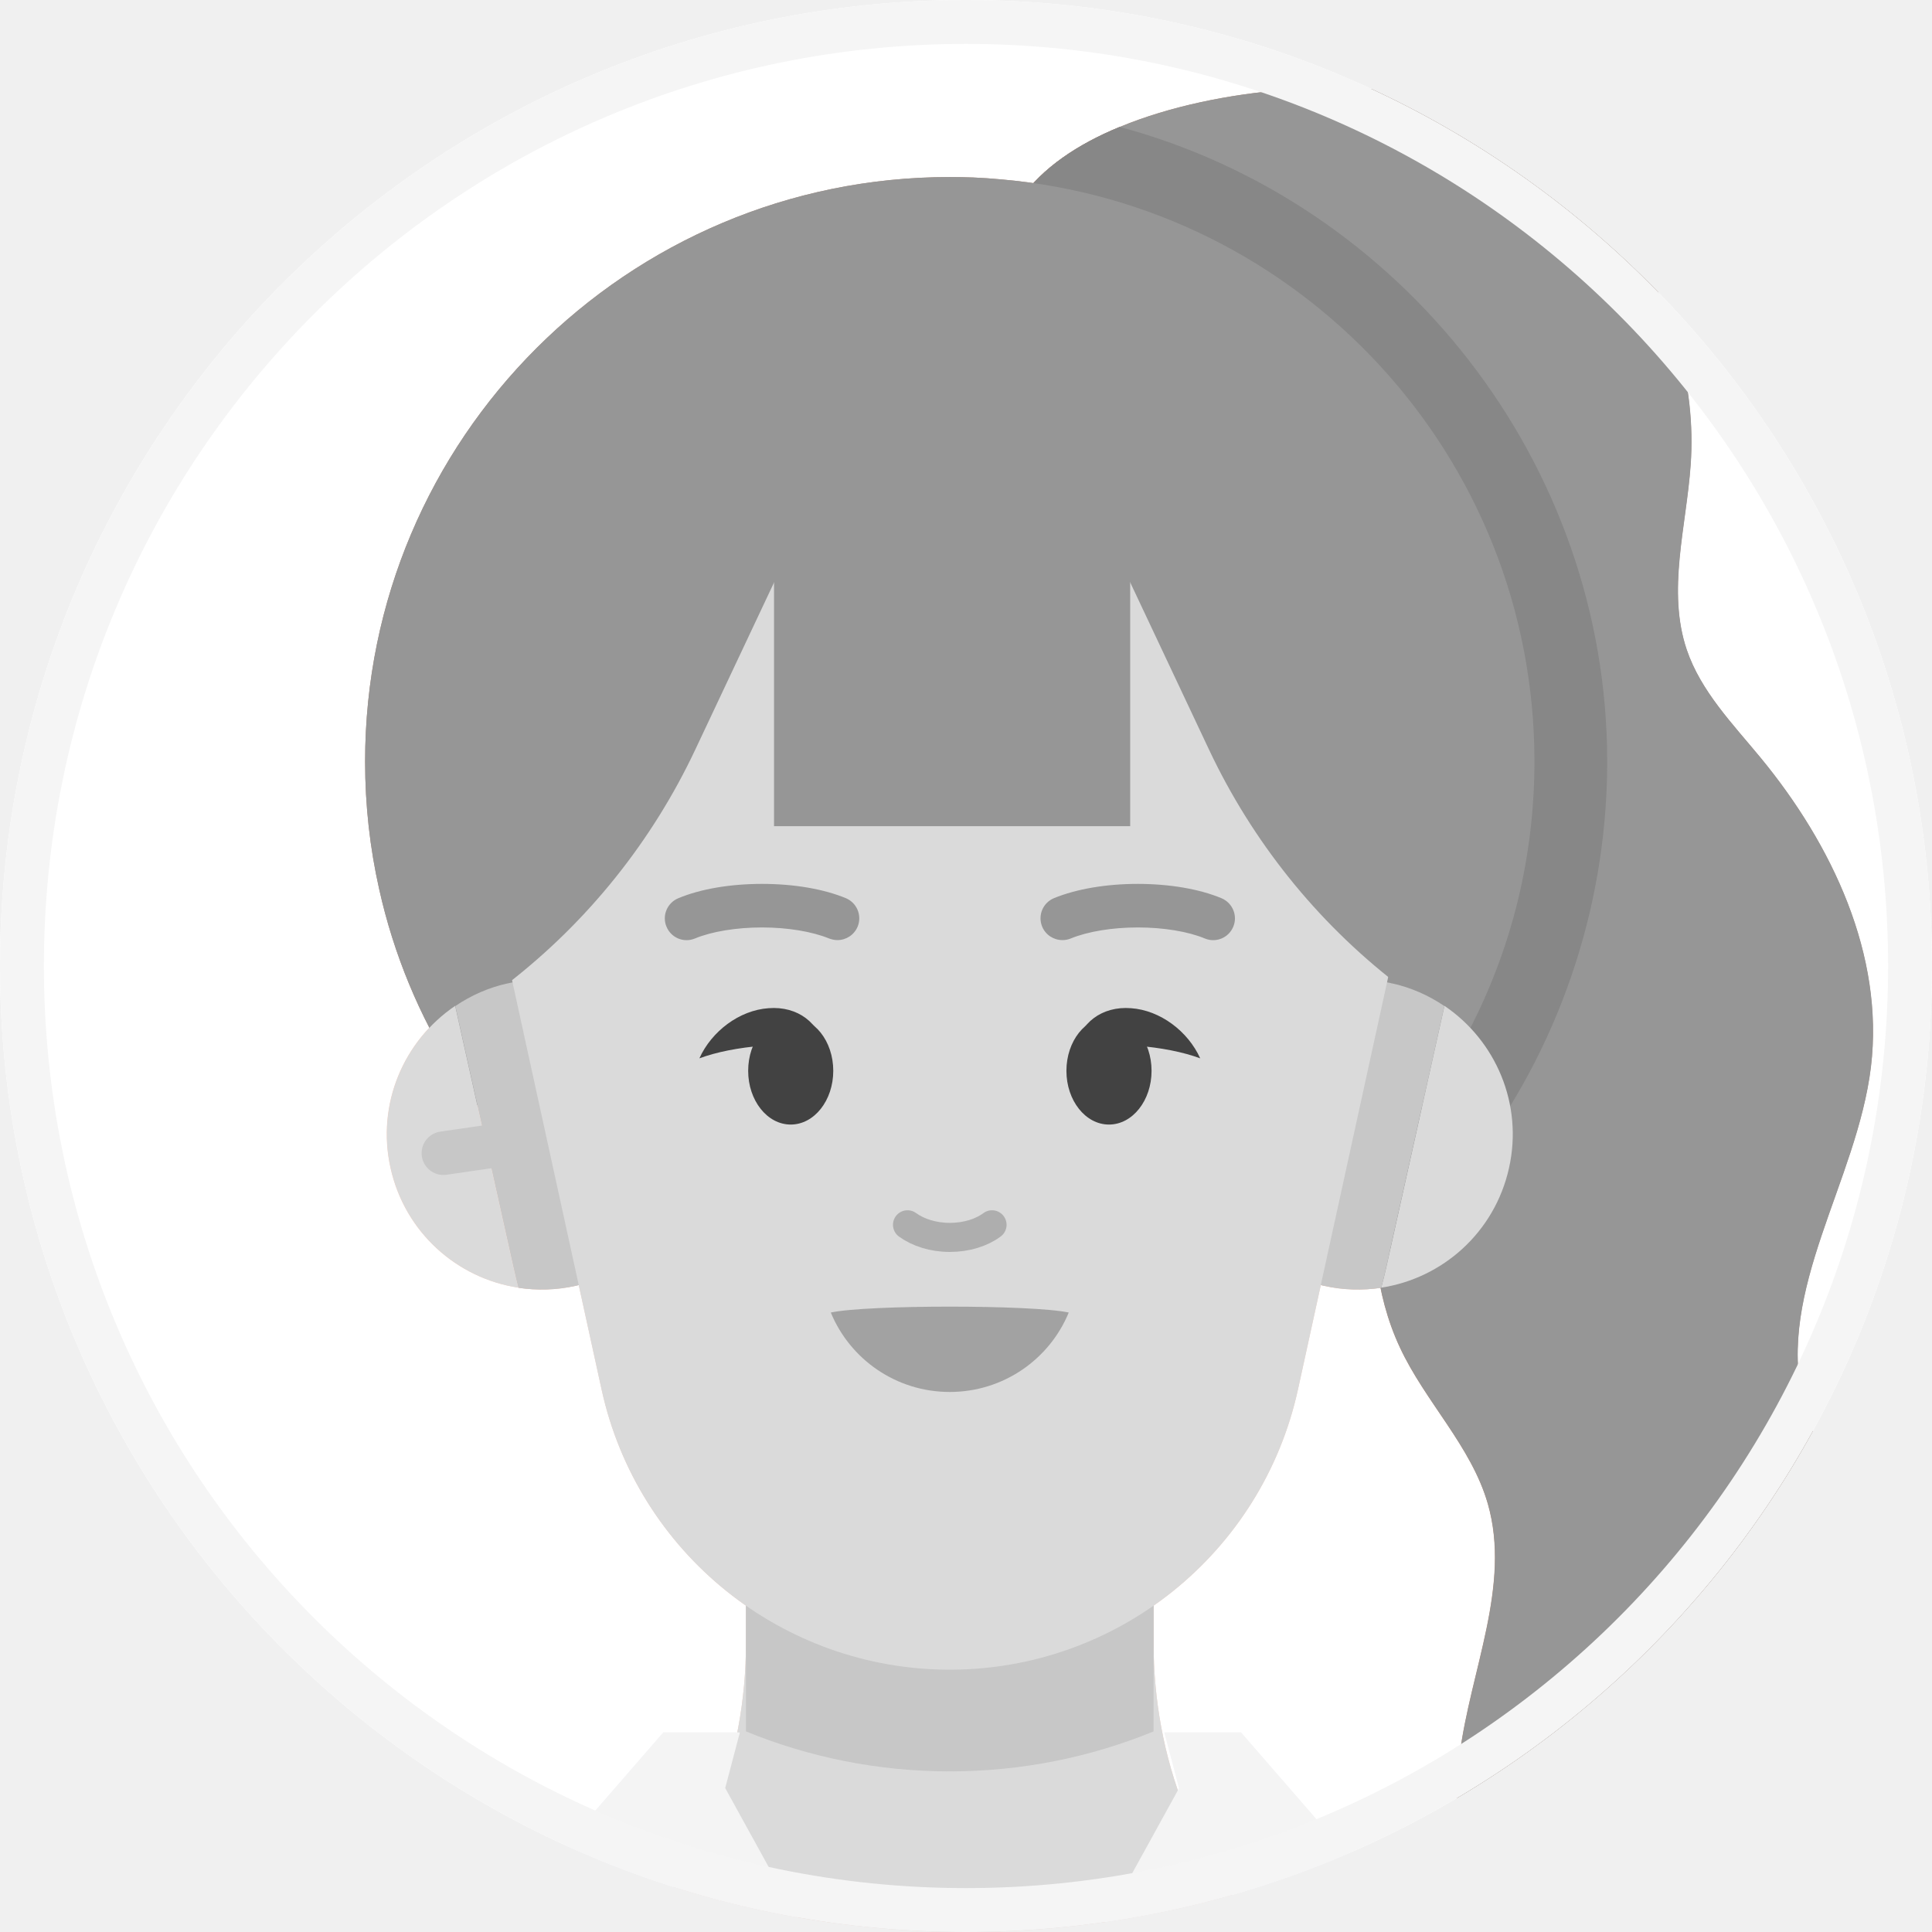
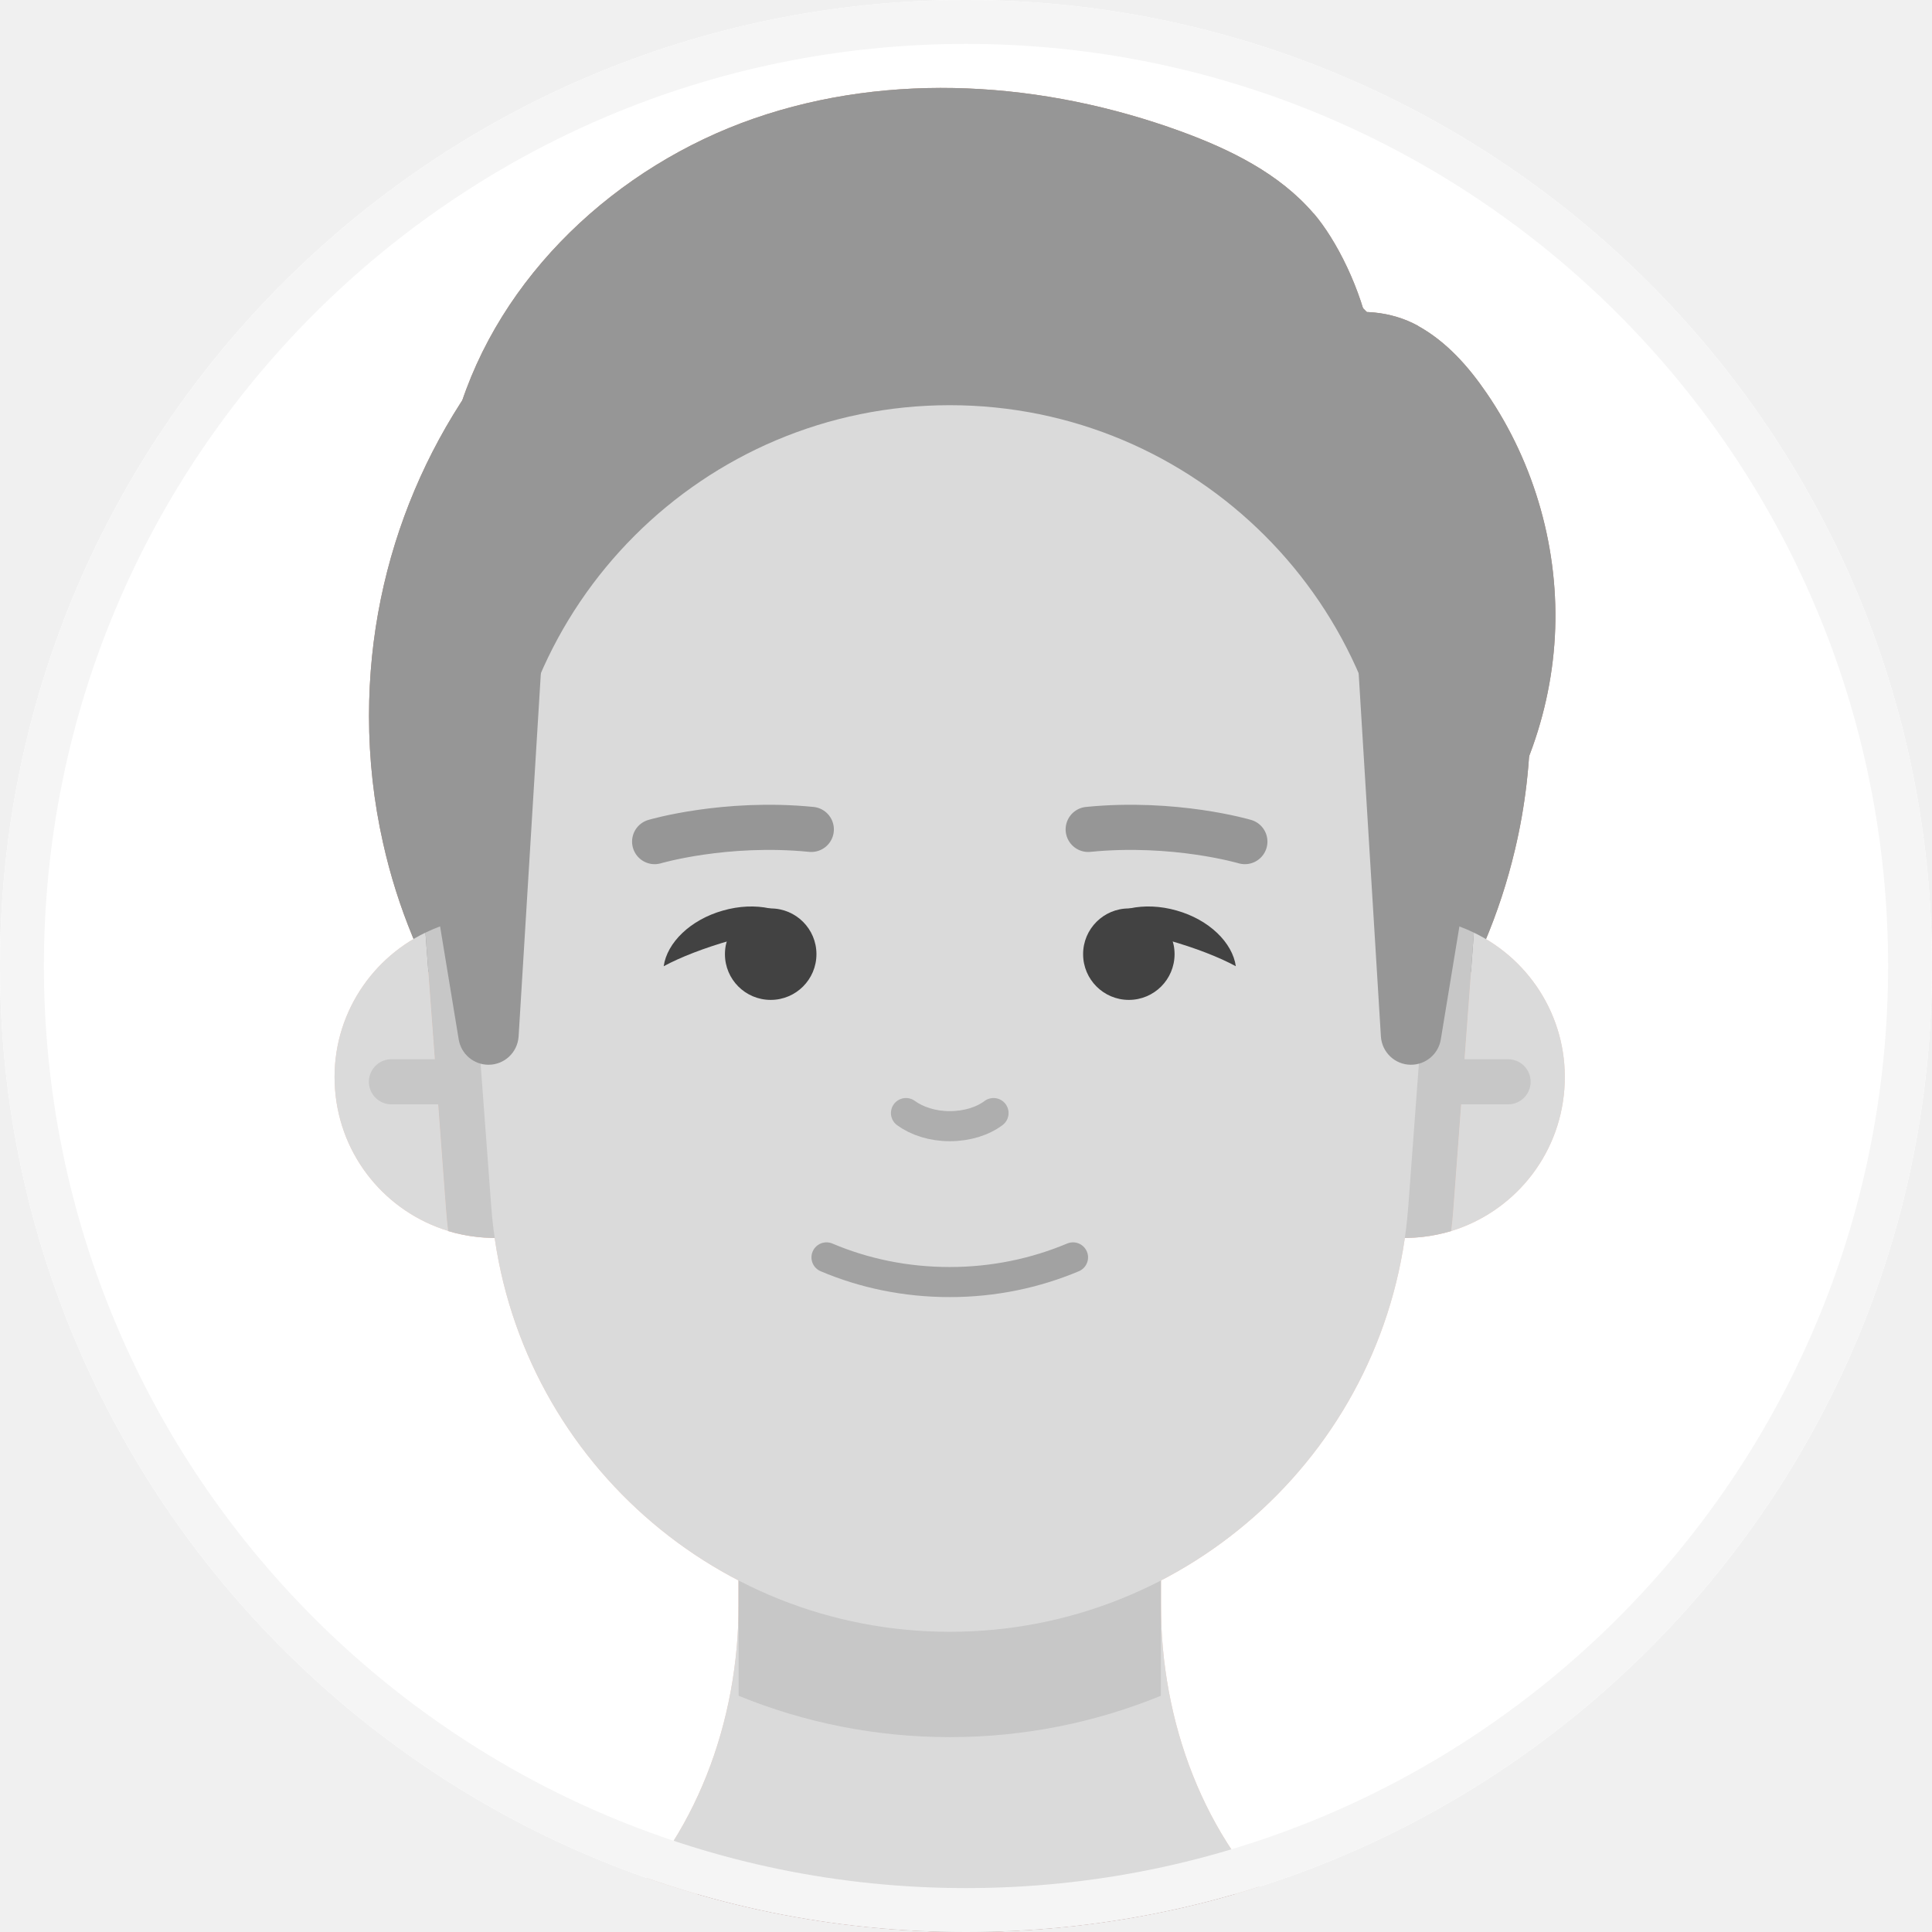
<svg xmlns="http://www.w3.org/2000/svg" width="44" height="44" viewBox="0 0 44 44" fill="none">
-   <g clip-path="url(#clip0_2086_22824)">
+   <g clip-path="url(#clip0_2086_22894)">
    <rect width="44" height="44" rx="22" fill="white" />
-     <path d="M40.893 42.274C39.348 45.41 39.13 49.175 40.307 52.469C38.065 51.011 36.179 49.016 34.852 46.694C33.688 44.656 32.947 42.294 33.242 39.965C33.486 38.043 34.416 36.111 33.883 34.248C33.506 32.935 32.454 31.923 31.878 30.682C31.591 30.067 31.429 29.419 31.343 28.754C31.005 26.243 31.723 23.467 30.741 21.099C29.497 18.112 26.01 16.752 24.091 14.152C22.391 11.846 21.485 7.063 23.251 4.522C23.737 3.824 24.541 3.285 25.5 2.891C27.783 1.945 30.929 1.799 32.672 2.233C36.252 3.119 38.763 6.904 38.501 10.586C38.402 11.998 37.959 13.454 38.412 14.797C38.733 15.743 39.457 16.484 40.093 17.255C41.723 19.233 42.914 21.754 42.607 24.301C42.289 26.904 40.45 29.369 41.062 31.92C41.436 33.481 42.689 34.745 42.954 36.329C43.301 38.44 41.839 40.355 40.893 42.274Z" fill="#B28D7B" />
-     <path d="M5.815 43.789H37.447C43.074 43.789 47.642 48.357 47.642 53.984V62H-4.381V53.984C-4.381 48.357 0.187 43.789 5.815 43.789Z" fill="#F4F3FA" />
-     <path d="M26.272 37.418V33.875H16.989V37.418C16.989 40.001 16.057 42.565 14.164 44.322C13.903 44.563 13.761 44.821 13.761 45.092C13.761 46.435 17.284 47.527 21.631 47.527C25.977 47.527 29.501 46.439 29.501 45.092C29.501 44.824 29.358 44.563 29.097 44.322C27.205 42.565 26.272 40.001 26.272 37.418Z" fill="#F4D1C3" />
-     <path d="M36.599 17.344C36.599 18.505 36.464 19.663 36.199 20.788C35.441 23.993 33.701 26.749 31.343 28.754C31.005 26.243 31.723 23.467 30.741 21.099C29.497 18.112 26.01 16.752 24.091 14.152C22.391 11.846 21.485 7.063 23.251 4.522C23.737 3.824 24.541 3.285 25.5 2.891C31.892 4.608 36.599 10.523 36.599 17.344Z" fill="#A37E6F" />
-     <path d="M34.946 17.344C34.946 18.399 34.823 19.425 34.592 20.411C33.206 26.286 27.929 30.659 21.631 30.659C15.332 30.659 9.96 26.206 8.636 20.252C8.425 19.316 8.315 18.343 8.315 17.344C8.315 9.994 14.277 4.032 21.631 4.032C21.809 4.032 21.988 4.036 22.166 4.042C22.378 4.052 22.587 4.065 22.795 4.085C29.603 4.671 34.946 10.384 34.946 17.344Z" fill="#B28D7B" />
-     <path d="M11.805 29.326C10.409 29.114 9.221 28.069 8.894 26.604C8.566 25.145 9.195 23.699 10.363 22.908L11.689 28.866C11.726 29.022 11.762 29.174 11.802 29.323L11.805 29.326Z" fill="#F4D1C3" />
-     <path d="M13.113 29.283C12.672 29.382 12.229 29.392 11.809 29.329C11.766 29.174 11.733 29.022 11.697 28.869L10.37 22.912C10.727 22.67 11.131 22.488 11.578 22.392C13.48 21.969 15.369 23.166 15.792 25.069C16.215 26.971 15.018 28.86 13.116 29.283H13.113Z" fill="#E8BBAA" />
-     <path d="M31.455 29.326C32.851 29.114 34.039 28.069 34.366 26.604C34.694 25.145 34.065 23.699 32.897 22.908L31.571 28.866C31.535 29.022 31.498 29.174 31.458 29.323L31.455 29.326Z" fill="#F4D1C3" />
-     <path d="M30.148 29.283C30.588 29.382 31.032 29.392 31.452 29.329C31.495 29.174 31.528 29.022 31.564 28.869L32.891 22.912C32.534 22.67 32.13 22.488 31.683 22.392C29.781 21.969 27.892 23.166 27.469 25.069C27.046 26.971 28.243 28.86 30.145 29.283H30.148Z" fill="#E8BBAA" />
-     <path d="M26.272 34.867V39.432C24.833 40.021 23.265 40.342 21.631 40.342C19.996 40.342 18.428 40.021 16.989 39.432V34.867H26.272Z" fill="#E8BBAA" />
-     <path d="M21.631 38.026C17.816 38.026 14.515 35.37 13.701 31.645L10.777 18.28C10.307 11.968 15.302 6.586 21.631 6.586C27.962 6.586 32.957 11.968 32.484 18.28L29.56 31.645C28.743 35.37 25.445 38.026 21.631 38.026Z" fill="#F4D1C3" />
-     <path d="M22.593 27.894C22.355 28.072 22.011 28.181 21.631 28.181C21.25 28.181 20.909 28.069 20.668 27.894" stroke="#D1A193" stroke-width="0.662" stroke-linecap="round" stroke-linejoin="round" />
-     <path d="M19.07 21.41C19.007 21.41 18.944 21.396 18.881 21.373C18.494 21.215 17.935 21.122 17.353 21.122C16.77 21.122 16.208 21.215 15.828 21.373C15.573 21.479 15.285 21.36 15.179 21.105C15.073 20.854 15.193 20.563 15.447 20.457C15.953 20.245 16.631 20.13 17.356 20.13C18.08 20.13 18.752 20.245 19.261 20.454C19.516 20.56 19.635 20.847 19.533 21.102C19.453 21.294 19.268 21.41 19.073 21.41H19.07Z" fill="#B28D7B" />
-     <path d="M24.191 21.41C23.996 21.41 23.811 21.294 23.731 21.102C23.629 20.847 23.748 20.56 24.003 20.454C24.515 20.245 25.19 20.13 25.908 20.13C26.626 20.13 27.311 20.245 27.817 20.457C28.068 20.563 28.191 20.854 28.085 21.105C27.979 21.36 27.688 21.479 27.436 21.373C27.056 21.215 26.497 21.122 25.911 21.122C25.326 21.122 24.77 21.215 24.383 21.373C24.32 21.4 24.257 21.41 24.194 21.41H24.191Z" fill="#B28D7B" />
-     <path d="M22.844 32.482C22.828 32.571 22.801 32.657 22.768 32.737C22.583 33.163 22.143 33.464 21.63 33.464C21.117 33.464 20.677 33.163 20.495 32.737C20.459 32.657 20.433 32.571 20.416 32.482C20.777 32.618 21.19 32.694 21.63 32.694C22.07 32.694 22.484 32.618 22.844 32.482Z" fill="#E8BBAA" />
-     <path d="M24.34 29.892C23.903 30.954 22.854 31.701 21.63 31.701C20.406 31.701 19.358 30.954 18.921 29.892C19.748 29.713 23.512 29.713 24.34 29.892Z" fill="#F4807D" />
-     <path d="M18.776 23.891C18.425 23.808 17.936 23.775 17.38 23.815C16.824 23.858 16.311 23.96 15.928 24.103C16.206 23.487 16.837 23.008 17.502 22.961C18.171 22.908 18.673 23.305 18.773 23.891H18.776Z" fill="#453C56" />
-     <path d="M10.098 26.263L11.471 26.064" stroke="#E8BBAA" stroke-width="0.992" stroke-linecap="round" stroke-linejoin="round" />
-     <path d="M33.377 18.744C33.377 19.068 33.367 19.398 33.344 19.726L32.914 21.899C32.481 14.185 27.595 10.331 21.63 10.331C15.666 10.331 10.78 14.188 10.346 21.899L9.916 19.726C9.407 12.17 14.796 5.729 21.63 5.729C28.465 5.729 33.377 11.618 33.377 18.74V18.744Z" fill="#B28D7B" />
-     <path d="M11.574 22.392C11.574 22.392 11.035 13.543 17.522 11.022L15.874 9.838L9.582 14.152L8.808 19.206L11.571 22.395L11.574 22.392Z" fill="#B28D7B" />
-     <path d="M31.687 22.392C31.687 22.392 32.226 13.543 25.739 11.022L27.386 9.838L33.678 14.152L34.453 19.206L31.69 22.395L31.687 22.392Z" fill="#B28D7B" />
-     <path d="M18.008 25.611C18.543 25.611 18.977 25.063 18.977 24.387C18.977 23.711 18.543 23.163 18.008 23.163C17.473 23.163 17.039 23.711 17.039 24.387C17.039 25.063 17.473 25.611 18.008 25.611Z" fill="#453C56" />
-     <path d="M24.485 23.891C24.836 23.808 25.326 23.775 25.881 23.815C26.437 23.858 26.95 23.96 27.334 24.103C27.056 23.487 26.424 23.008 25.759 22.961C25.091 22.908 24.588 23.305 24.488 23.891H24.485Z" fill="#453C56" />
-     <path d="M25.253 25.611C25.788 25.611 26.222 25.063 26.222 24.387C26.222 23.711 25.788 23.163 25.253 23.163C24.717 23.163 24.283 23.711 24.283 24.387C24.283 25.063 24.717 25.611 25.253 25.611Z" fill="#453C56" />
-     <path d="M25.739 8.029H17.628V18.816H25.739V8.029Z" fill="#B28D7B" />
-     <path d="M11.573 22.392L10.479 17.235L14.395 7.182L19.549 9.19L15.834 17.073C14.852 19.157 13.393 20.98 11.573 22.392Z" fill="#B28D7B" />
-     <path d="M31.796 22.392L32.891 17.235L28.974 7.182L23.82 9.19L27.535 17.073C28.518 19.157 29.977 20.98 31.796 22.392Z" fill="#B28D7B" />
-     <path d="M16.85 39.455H15.107L11.322 43.812L15.527 53.24L20.254 48.347L21.683 47.547L20.254 47.507L16.516 40.722L16.85 39.455Z" fill="#F4F3FA" />
-     <path d="M26.519 39.455H28.262L32.044 43.812L27.839 53.24L23.115 48.347L21.683 47.547L23.115 47.507L26.853 40.722L26.519 39.455Z" fill="#F4F3FA" />
-     <path d="M40.897 42.274C39.352 45.41 39.134 49.175 40.311 52.469C38.068 51.011 36.183 49.016 34.856 46.694C33.692 44.656 32.951 42.294 33.245 39.965C33.49 38.043 34.42 36.111 33.887 34.248C33.51 32.935 32.458 31.923 31.882 30.682C31.595 30.067 31.432 29.419 31.346 28.754C31.009 26.243 31.727 23.467 30.744 21.099C29.5 18.112 26.014 16.752 24.095 14.152C22.395 11.846 21.488 7.063 23.255 4.522C23.741 3.824 24.545 3.285 25.504 2.891C27.787 1.945 30.933 1.799 32.676 2.233C36.256 3.119 38.766 6.904 38.505 10.586C38.406 11.998 37.963 13.454 38.416 14.797C38.737 15.743 39.461 16.484 40.096 17.255C41.727 19.233 42.918 21.754 42.61 24.301C42.293 26.904 40.454 29.369 41.066 31.92C41.439 33.481 42.693 34.745 42.958 36.329C43.305 38.44 41.843 40.355 40.897 42.274Z" fill="#969696" />
-     <path d="M5.815 43.789H37.447C43.074 43.789 47.642 48.357 47.642 53.984V62H-4.381V53.984C-4.381 48.357 0.187 43.789 5.815 43.789Z" fill="#F4F4F4" />
-     <path d="M26.272 37.418V33.875H16.989V37.418C16.989 40.001 16.057 42.565 14.164 44.322C13.903 44.563 13.761 44.821 13.761 45.092C13.761 46.435 17.284 47.527 21.631 47.527C25.977 47.527 29.501 46.439 29.501 45.092C29.501 44.824 29.358 44.563 29.097 44.322C27.205 42.565 26.272 40.001 26.272 37.418Z" fill="#DADADA" />
-     <path d="M36.603 17.344C36.603 18.505 36.467 19.663 36.203 20.788C35.445 23.993 33.705 26.749 31.346 28.754C31.009 26.243 31.727 23.467 30.744 21.099C29.5 18.112 26.014 16.752 24.095 14.152C22.395 11.846 21.488 7.063 23.255 4.522C23.741 3.824 24.545 3.285 25.504 2.891C31.895 4.608 36.603 10.523 36.603 17.344Z" fill="#878787" />
-     <path d="M34.946 17.344C34.946 18.399 34.823 19.425 34.592 20.411C33.206 26.286 27.929 30.659 21.631 30.659C15.332 30.659 9.96 26.206 8.636 20.252C8.425 19.316 8.315 18.343 8.315 17.344C8.315 9.994 14.277 4.032 21.631 4.032C21.809 4.032 21.988 4.036 22.166 4.042C22.378 4.052 22.587 4.065 22.795 4.085C29.603 4.671 34.946 10.384 34.946 17.344Z" fill="#969696" />
-     <path d="M11.809 29.326C10.413 29.114 9.225 28.069 8.898 26.604C8.57 25.145 9.199 23.699 10.366 22.908L11.693 28.866C11.729 29.022 11.766 29.174 11.805 29.323L11.809 29.326Z" fill="#DADADA" />
-     <path d="M13.113 29.283C12.672 29.382 12.229 29.392 11.809 29.329C11.766 29.174 11.733 29.022 11.697 28.869L10.37 22.912C10.727 22.67 11.131 22.488 11.578 22.392C13.48 21.969 15.369 23.166 15.792 25.069C16.215 26.971 15.018 28.86 13.116 29.283H13.113Z" fill="#C7C7C7" />
-     <path d="M31.455 29.326C32.851 29.114 34.039 28.069 34.366 26.604C34.694 25.145 34.065 23.699 32.897 22.908L31.571 28.866C31.535 29.022 31.498 29.174 31.458 29.323L31.455 29.326Z" fill="#DADADA" />
-     <path d="M30.152 29.283C30.592 29.382 31.035 29.392 31.456 29.329C31.498 29.174 31.532 29.022 31.568 28.869L32.895 22.912C32.537 22.67 32.134 22.488 31.687 22.392C29.785 21.969 27.896 23.166 27.473 25.069C27.049 26.971 28.247 28.86 30.149 29.283H30.152Z" fill="#C7C7C7" />
-     <path d="M26.272 34.867V39.432C24.833 40.021 23.265 40.342 21.631 40.342C19.996 40.342 18.428 40.021 16.989 39.432V34.867H26.272Z" fill="#C7C7C7" />
-     <path d="M21.631 38.026C17.816 38.026 14.515 35.37 13.701 31.645L10.777 18.28C10.307 11.968 15.302 6.586 21.631 6.586C27.962 6.586 32.957 11.968 32.484 18.28L29.56 31.645C28.743 35.37 25.445 38.026 21.631 38.026Z" fill="#DADADA" />
-     <path d="M22.593 27.894C22.355 28.072 22.011 28.181 21.631 28.181C21.25 28.181 20.909 28.069 20.668 27.894" stroke="#AEAEAE" stroke-width="0.662" stroke-linecap="round" stroke-linejoin="round" />
-     <path d="M19.07 21.41C19.007 21.41 18.944 21.396 18.881 21.373C18.494 21.215 17.935 21.122 17.353 21.122C16.77 21.122 16.208 21.215 15.828 21.373C15.573 21.479 15.285 21.36 15.179 21.105C15.073 20.854 15.193 20.563 15.447 20.457C15.953 20.245 16.631 20.13 17.356 20.13C18.08 20.13 18.752 20.245 19.261 20.454C19.516 20.56 19.635 20.847 19.533 21.102C19.453 21.294 19.268 21.41 19.073 21.41H19.07Z" fill="#969696" />
-     <path d="M24.194 21.41C23.999 21.41 23.813 21.294 23.734 21.102C23.631 20.847 23.75 20.56 24.005 20.454C24.518 20.245 25.193 20.13 25.911 20.13C26.629 20.13 27.313 20.245 27.82 20.457C28.071 20.563 28.193 20.854 28.087 21.105C27.982 21.36 27.691 21.479 27.439 21.373C27.059 21.215 26.5 21.122 25.914 21.122C25.328 21.122 24.773 21.215 24.386 21.373C24.323 21.4 24.26 21.41 24.197 21.41H24.194Z" fill="#969696" />
-     <path d="M24.34 29.892C23.903 30.954 22.854 31.701 21.63 31.701C20.406 31.701 19.358 30.954 18.921 29.892C19.748 29.713 23.512 29.713 24.34 29.892Z" fill="#A2A2A2" />
-     <path d="M18.776 23.891C18.425 23.808 17.936 23.775 17.38 23.815C16.824 23.858 16.311 23.96 15.928 24.103C16.206 23.487 16.837 23.008 17.502 22.961C18.171 22.908 18.673 23.305 18.773 23.891H18.776Z" fill="#424242" />
-     <path d="M10.098 26.263L11.471 26.064" stroke="#C7C7C7" stroke-width="0.992" stroke-linecap="round" stroke-linejoin="round" />
-     <path d="M33.377 18.744C33.377 19.068 33.367 19.398 33.344 19.726L32.914 21.899C32.481 14.185 27.595 10.331 21.63 10.331C15.666 10.331 10.78 14.188 10.346 21.899L9.916 19.726C9.407 12.17 14.796 5.729 21.63 5.729C28.465 5.729 33.377 11.618 33.377 18.74V18.744Z" fill="#969696" />
-     <path d="M11.574 22.392C11.574 22.392 11.035 13.543 17.522 11.022L15.874 9.838L9.582 14.152L8.808 19.206L11.571 22.395L11.574 22.392Z" fill="#969696" />
-     <path d="M31.687 22.392C31.687 22.392 32.226 13.543 25.739 11.022L27.386 9.838L33.678 14.152L34.453 19.206L31.69 22.395L31.687 22.392Z" fill="#969696" />
-     <path d="M18.008 25.611C18.543 25.611 18.977 25.063 18.977 24.387C18.977 23.711 18.543 23.163 18.008 23.163C17.473 23.163 17.039 23.711 17.039 24.387C17.039 25.063 17.473 25.611 18.008 25.611Z" fill="#424242" />
-     <path d="M24.485 23.891C24.836 23.808 25.326 23.775 25.881 23.815C26.437 23.858 26.95 23.96 27.334 24.103C27.056 23.487 26.424 23.008 25.759 22.961C25.091 22.908 24.588 23.305 24.488 23.891H24.485Z" fill="#424242" />
-     <path d="M25.256 25.611C25.792 25.611 26.226 25.063 26.226 24.387C26.226 23.711 25.792 23.163 25.256 23.163C24.721 23.163 24.287 23.711 24.287 24.387C24.287 25.063 24.721 25.611 25.256 25.611Z" fill="#424242" />
-     <path d="M25.739 8.029H17.628V18.816H25.739V8.029Z" fill="#969696" />
-     <path d="M11.573 22.392L10.479 17.235L14.395 7.182L19.549 9.19L15.834 17.073C14.852 19.157 13.393 20.98 11.573 22.392Z" fill="#969696" />
-     <path d="M31.796 22.392L32.891 17.235L28.974 7.182L23.82 9.19L27.535 17.073C28.518 19.157 29.977 20.98 31.796 22.392Z" fill="#969696" />
-     <path d="M16.85 39.455H15.107L11.322 43.812L15.53 53.24L20.254 48.347L21.686 47.547L20.254 47.507L16.516 40.722L16.85 39.455Z" fill="#F4F4F4" />
-     <path d="M26.519 39.455H28.263L32.047 43.812L27.843 53.24L23.115 48.347L21.686 47.547L23.115 47.507L26.854 40.722L26.519 39.455Z" fill="#F4F4F4" />
+     <g clip-path="url(#clip1_2086_22894)">
+       <path d="M29.916 4.862C29.135 3.95 28.014 3.402 26.887 2.99C23.781 1.859 20.293 1.616 17.17 2.699C14.048 3.782 11.361 6.284 10.422 9.451C10.138 10.407 10.008 11.414 9.586 12.319C9.428 12.655 9.23 12.984 9.178 13.351C9.127 13.717 9.271 14.149 9.613 14.286C10.062 14.461 10.515 14.07 10.847 13.717C13.328 11.079 16.433 8.782 20.025 8.313C21.475 8.124 22.949 8.241 24.395 8.453C25.526 8.621 26.688 8.861 27.692 9.43C28.511 9.893 29.285 10.976 30.314 10.403C32.199 9.358 30.948 6.058 29.916 4.858V4.862Z" fill="#B28D7B" />
+       <path d="M5.244 43.133H38.015C43.845 43.133 48.578 47.866 48.578 53.696V62H-5.318V53.696C-5.318 47.866 -0.586 43.133 5.244 43.133Z" fill="#E36C74" />
+       <path d="M26.438 36.532V32.862H16.822V36.532C16.822 39.209 15.855 41.865 13.895 43.685C13.624 43.935 13.477 44.202 13.477 44.483C13.477 45.875 17.127 47.006 21.63 47.006C26.133 47.006 29.783 45.878 29.783 44.483C29.783 44.206 29.636 43.935 29.365 43.685C27.405 41.865 26.438 39.209 26.438 36.532Z" fill="#F4D1C3" />
+       <path d="M34.855 16.305C34.855 17.354 34.735 18.372 34.502 19.352C33.125 25.189 27.884 29.531 21.63 29.531C15.375 29.531 10.039 25.11 8.723 19.194C8.514 18.265 8.404 17.299 8.404 16.305C8.404 9.005 14.326 3.083 21.63 3.083C21.808 3.083 21.986 3.083 22.161 3.093C22.37 3.104 22.579 3.117 22.785 3.134C29.547 3.717 34.852 9.389 34.852 16.305H34.855Z" fill="#B28D7B" />
+       <path d="M10.207 28.033C8.809 27.608 7.746 26.357 7.63 24.808C7.513 23.262 8.373 21.874 9.689 21.24L10.159 27.546C10.172 27.711 10.186 27.872 10.207 28.033Z" fill="#F4D1C3" />
+       <path d="M11.55 28.184C11.084 28.218 10.629 28.163 10.207 28.037C10.186 27.872 10.173 27.711 10.159 27.546L9.689 21.24C10.09 21.045 10.533 20.922 11.005 20.887C13.021 20.736 14.775 22.248 14.926 24.263C15.077 26.278 13.566 28.033 11.55 28.184Z" fill="#E8BBAA" />
+       <path d="M35.627 24.808C35.511 26.357 34.448 27.608 33.05 28.036C33.07 27.875 33.084 27.711 33.098 27.546L33.567 21.24C34.883 21.874 35.744 23.262 35.627 24.808Z" fill="#F4D1C3" />
+       <path d="M33.566 21.24L33.097 27.546C33.083 27.711 33.069 27.875 33.049 28.037C32.627 28.163 32.172 28.218 31.706 28.184C29.69 28.033 28.179 26.278 28.33 24.263C28.48 22.248 30.235 20.736 32.25 20.887C32.723 20.922 33.166 21.045 33.566 21.24Z" fill="#E8BBAA" />
+       <path d="M26.438 33.89V38.62C24.947 39.23 23.323 39.562 21.63 39.562C19.936 39.562 18.312 39.23 16.821 38.62V33.89H26.438Z" fill="#E8BBAA" />
+       <path d="M21.63 37.163C16.15 37.163 11.595 32.937 11.187 27.471L10.385 16.709C9.899 10.17 15.074 4.594 21.63 4.594C28.189 4.594 33.365 10.17 32.874 16.709L32.073 27.471C31.665 32.937 27.11 37.163 21.63 37.163Z" fill="#F4D1C3" />
+       <path d="M18.593 21.73C18.593 22.306 18.127 22.772 17.552 22.772C16.976 22.772 16.51 22.306 16.51 21.73C16.51 21.155 16.976 20.689 17.552 20.689C18.127 20.689 18.593 21.155 18.593 21.73Z" fill="#453C56" />
+       <path d="M22.627 25.35C22.38 25.535 22.023 25.648 21.629 25.648C21.235 25.648 20.882 25.531 20.632 25.35" stroke="#D1A193" stroke-width="0.685" stroke-linecap="round" stroke-linejoin="round" />
+       <path d="M24.437 28.636C23.58 28.996 22.631 29.198 21.63 29.198C20.629 29.198 19.68 29 18.823 28.636" stroke="#F4807D" stroke-width="0.685" stroke-linecap="round" stroke-linejoin="round" />
+       <path opacity="0.5" d="M28.446 27.731C29.762 27.731 30.828 26.665 30.828 25.349C30.828 24.034 29.762 22.968 28.446 22.968C27.131 22.968 26.064 24.034 26.064 25.349C26.064 26.665 27.131 27.731 28.446 27.731Z" fill="url(#paint0_radial_2086_22894)" />
+       <path d="M18.281 21.107C17.849 21.134 17.277 21.237 16.657 21.412C16.04 21.586 15.495 21.799 15.114 22.005C15.19 21.47 15.721 20.945 16.465 20.736C17.208 20.524 17.935 20.692 18.281 21.107Z" fill="#453C56" />
+       <path d="M25.708 22.772C26.283 22.772 26.75 22.306 26.75 21.73C26.75 21.155 26.283 20.689 25.708 20.689C25.133 20.689 24.666 21.155 24.666 21.73C24.666 22.306 25.133 22.772 25.708 22.772Z" fill="#453C56" />
+       <path d="M24.979 21.107C25.41 21.134 25.983 21.237 26.603 21.412C27.22 21.587 27.765 21.799 28.145 22.005C28.07 21.47 27.539 20.946 26.795 20.737C26.051 20.524 25.325 20.692 24.979 21.107Z" fill="#453C56" />
+       <path d="M8.915 24.637H10.351" stroke="#E8BBAA" stroke-width="1.028" stroke-linecap="round" stroke-linejoin="round" />
+       <path d="M34.345 24.637H32.909" stroke="#E8BBAA" stroke-width="1.028" stroke-linecap="round" stroke-linejoin="round" />
+       <path d="M9.145 15.764L10.447 23.674C10.502 24.006 10.79 24.249 11.126 24.249C11.489 24.249 11.787 23.968 11.811 23.605L12.318 15.325L9.148 15.764H9.145Z" fill="#B28D7B" />
+       <path d="M34.115 15.764L32.813 23.674C32.758 24.006 32.47 24.249 32.134 24.249C31.771 24.249 31.473 23.968 31.449 23.605L30.941 15.325L34.112 15.764H34.115Z" fill="#B28D7B" />
+       <path d="M14.909 19.167C14.909 19.167 16.51 18.694 18.477 18.889" stroke="#B28D7B" stroke-width="1.028" stroke-linecap="round" stroke-linejoin="round" />
+       <path d="M28.35 19.167C28.35 19.167 26.75 18.694 24.782 18.889" stroke="#B28D7B" stroke-width="1.028" stroke-linecap="round" stroke-linejoin="round" />
+       <path d="M34.115 19.379H31.781C31.781 13.772 27.237 9.228 21.63 9.228C16.023 9.228 11.479 13.772 11.479 19.379H9.145C9.145 10.688 14.734 3.638 21.63 3.638C28.525 3.638 34.115 10.688 34.115 19.379Z" fill="#B28D7B" />
+       <path d="M32.299 7.425C32.943 7.782 33.444 8.347 33.858 8.954C34.962 10.565 35.517 12.546 35.411 14.496C35.305 16.446 34.541 18.355 33.272 19.839C32.865 17.193 32.426 14.454 30.959 12.216C30.356 11.298 28.834 9.941 28.992 8.741C29.201 7.131 31.079 6.747 32.299 7.422V7.425Z" fill="#B28D7B" />
+     </g>
+     <g clip-path="url(#clip2_2086_22894)">
+       <path d="M29.917 4.862C29.135 3.95 28.015 3.402 26.887 2.99C23.782 1.859 20.293 1.616 17.171 2.699C14.049 3.782 11.362 6.284 10.423 9.451C10.139 10.407 10.008 11.414 9.587 12.319C9.429 12.655 9.23 12.984 9.179 13.351C9.127 13.717 9.271 14.149 9.614 14.286C10.063 14.461 10.515 14.07 10.848 13.717C13.329 11.079 16.434 8.782 20.026 8.313C21.476 8.124 22.949 8.241 24.396 8.453C25.527 8.621 26.688 8.861 27.693 9.43C28.512 9.893 29.286 10.976 30.314 10.403C32.199 9.358 30.948 6.058 29.917 4.858V4.862Z" fill="#969696" />
+       <path d="M5.244 43.133H38.015C43.845 43.133 48.578 47.866 48.578 53.696V62H-5.318V53.696C-5.318 47.866 -0.585 43.133 5.244 43.133Z" fill="#919191" />
+       <path d="M26.438 36.532V32.862H16.822V36.532C16.822 39.209 15.855 41.865 13.895 43.685C13.624 43.935 13.477 44.202 13.477 44.483C13.477 45.875 17.127 47.006 21.63 47.006C26.133 47.006 29.783 45.878 29.783 44.483C29.783 44.206 29.636 43.935 29.365 43.685C27.405 41.865 26.438 39.209 26.438 36.532Z" fill="#DADADA" />
+       <path d="M34.855 16.305C34.855 17.354 34.736 18.372 34.502 19.352C33.125 25.189 27.884 29.531 21.63 29.531C15.375 29.531 10.039 25.11 8.723 19.194C8.514 18.265 8.404 17.299 8.404 16.305C8.404 9.005 14.326 3.083 21.63 3.083C21.808 3.083 21.986 3.083 22.161 3.093C22.37 3.104 22.579 3.117 22.785 3.134C29.547 3.717 34.852 9.389 34.852 16.305H34.855Z" fill="#969696" />
+       <path d="M10.207 28.033C8.809 27.608 7.746 26.357 7.63 24.808C7.513 23.262 8.373 21.874 9.689 21.24L10.159 27.546C10.173 27.711 10.186 27.872 10.207 28.033Z" fill="#DADADA" />
+       <path d="M11.551 28.184C11.085 28.218 10.629 28.163 10.207 28.037C10.187 27.872 10.173 27.711 10.159 27.546L9.69 21.24C10.091 21.045 10.533 20.922 11.006 20.887C13.021 20.736 14.776 22.248 14.927 24.263C15.077 26.278 13.566 28.033 11.551 28.184Z" fill="#C7C7C7" />
+       <path d="M35.627 24.808C35.511 26.357 34.448 27.608 33.05 28.036C33.07 27.875 33.084 27.711 33.098 27.546L33.567 21.24C34.883 21.874 35.744 23.262 35.627 24.808Z" fill="#DADADA" />
+       <path d="M33.567 21.24L33.097 27.546C33.084 27.711 33.07 27.875 33.049 28.037C32.628 28.163 32.172 28.218 31.706 28.184C29.691 28.033 28.179 26.278 28.33 24.263C28.481 22.248 30.235 20.736 32.251 20.887C32.724 20.922 33.166 21.045 33.567 21.24Z" fill="#C7C7C7" />
+       <path d="M26.438 33.89V38.62C24.947 39.23 23.323 39.562 21.63 39.562C19.937 39.562 18.312 39.23 16.821 38.62V33.89H26.438Z" fill="#C7C7C7" />
+       <path d="M21.63 37.163C16.15 37.163 11.595 32.937 11.187 27.471L10.385 16.709C9.899 10.17 15.074 4.594 21.63 4.594C28.189 4.594 33.365 10.17 32.874 16.709L32.073 27.471C31.665 32.937 27.11 37.163 21.63 37.163Z" fill="#DADADA" />
+       <path d="M18.594 21.73C18.594 22.306 18.128 22.772 17.552 22.772C16.976 22.772 16.51 22.306 16.51 21.73C16.51 21.155 16.976 20.689 17.552 20.689C18.128 20.689 18.594 21.155 18.594 21.73Z" fill="#424242" />
+       <path d="M22.627 25.349C22.38 25.534 22.024 25.648 21.63 25.648C21.236 25.648 20.883 25.531 20.633 25.349" stroke="#AEAEAE" stroke-width="0.685" stroke-linecap="round" stroke-linejoin="round" />
+       <path d="M24.437 28.636C23.58 28.996 22.631 29.198 21.63 29.198C20.629 29.198 19.68 29 18.823 28.636" stroke="#A2A2A2" stroke-width="0.685" stroke-linecap="round" stroke-linejoin="round" />
+       <path d="M18.282 21.107C17.85 21.134 17.278 21.237 16.657 21.412C16.041 21.587 15.496 21.799 15.115 22.005C15.191 21.47 15.722 20.946 16.466 20.737C17.209 20.524 17.936 20.692 18.282 21.107Z" fill="#424242" />
+       <path d="M25.709 22.772C26.284 22.772 26.75 22.306 26.75 21.73C26.75 21.155 26.284 20.689 25.709 20.689C25.133 20.689 24.667 21.155 24.667 21.73C24.667 22.306 25.133 22.772 25.709 22.772Z" fill="#424242" />
+       <path d="M24.979 21.107C25.41 21.134 25.983 21.237 26.603 21.412C27.22 21.586 27.765 21.799 28.145 22.005C28.07 21.47 27.539 20.945 26.795 20.736C26.051 20.524 25.325 20.692 24.979 21.107Z" fill="#424242" />
+       <path d="M8.915 24.637H10.351" stroke="#C7C7C7" stroke-width="1.028" stroke-linecap="round" stroke-linejoin="round" />
+       <path d="M34.345 24.637H32.909" stroke="#C7C7C7" stroke-width="1.028" stroke-linecap="round" stroke-linejoin="round" />
+       <path d="M9.145 15.764L10.447 23.674C10.502 24.006 10.79 24.249 11.126 24.249C11.489 24.249 11.787 23.968 11.811 23.605L12.318 15.325L9.148 15.764H9.145Z" fill="#969696" />
+       <path d="M34.115 15.764L32.813 23.674C32.758 24.006 32.47 24.249 32.134 24.249C31.771 24.249 31.473 23.968 31.449 23.605L30.942 15.325L34.112 15.764H34.115Z" fill="#969696" />
+       <path d="M14.909 19.167C14.909 19.167 16.51 18.694 18.477 18.889" stroke="#969696" stroke-width="1.028" stroke-linecap="round" stroke-linejoin="round" />
+       <path d="M28.351 19.167C28.351 19.167 26.75 18.694 24.783 18.889" stroke="#969696" stroke-width="1.028" stroke-linecap="round" stroke-linejoin="round" />
+       <path d="M34.115 19.379H31.781C31.781 13.772 27.237 9.228 21.63 9.228C16.023 9.228 11.479 13.772 11.479 19.379H9.145C9.145 10.688 14.735 3.638 21.63 3.638C28.526 3.638 34.115 10.688 34.115 19.379Z" fill="#969696" />
+       <path d="M32.299 7.425C32.943 7.782 33.444 8.347 33.858 8.954C34.962 10.565 35.517 12.546 35.411 14.496C35.305 16.446 34.541 18.355 33.272 19.839C32.865 17.193 32.426 14.454 30.959 12.216C30.356 11.298 28.834 9.941 28.992 8.741C29.201 7.131 31.079 6.747 32.299 7.422V7.425Z" fill="#969696" />
+     </g>
  </g>
  <rect x="0.5" y="0.5" width="43" height="43" rx="21.5" stroke="#F5F5F5" />
  <defs>
-     <clipPath id="clip0_2086_22824">
+     <radialGradient id="paint0_radial_2086_22894" cx="0" cy="0" r="1" gradientUnits="userSpaceOnUse" gradientTransform="translate(35.4572 35.1922) rotate(180) scale(2.37875)">
+       <stop stop-color="#FF8885" />
+       <stop offset="1" stop-color="#FF8885" stop-opacity="0" />
+     </radialGradient>
+     <clipPath id="clip0_2086_22894">
      <rect width="44" height="44" rx="22" fill="white" />
+     </clipPath>
+     <clipPath id="clip1_2086_22894">
+       <rect width="53.896" height="60" fill="white" transform="translate(-5.31836 2)" />
+     </clipPath>
+     <clipPath id="clip2_2086_22894">
+       <rect width="53.896" height="60" fill="white" transform="translate(-5.31836 2)" />
    </clipPath>
  </defs>
</svg>
